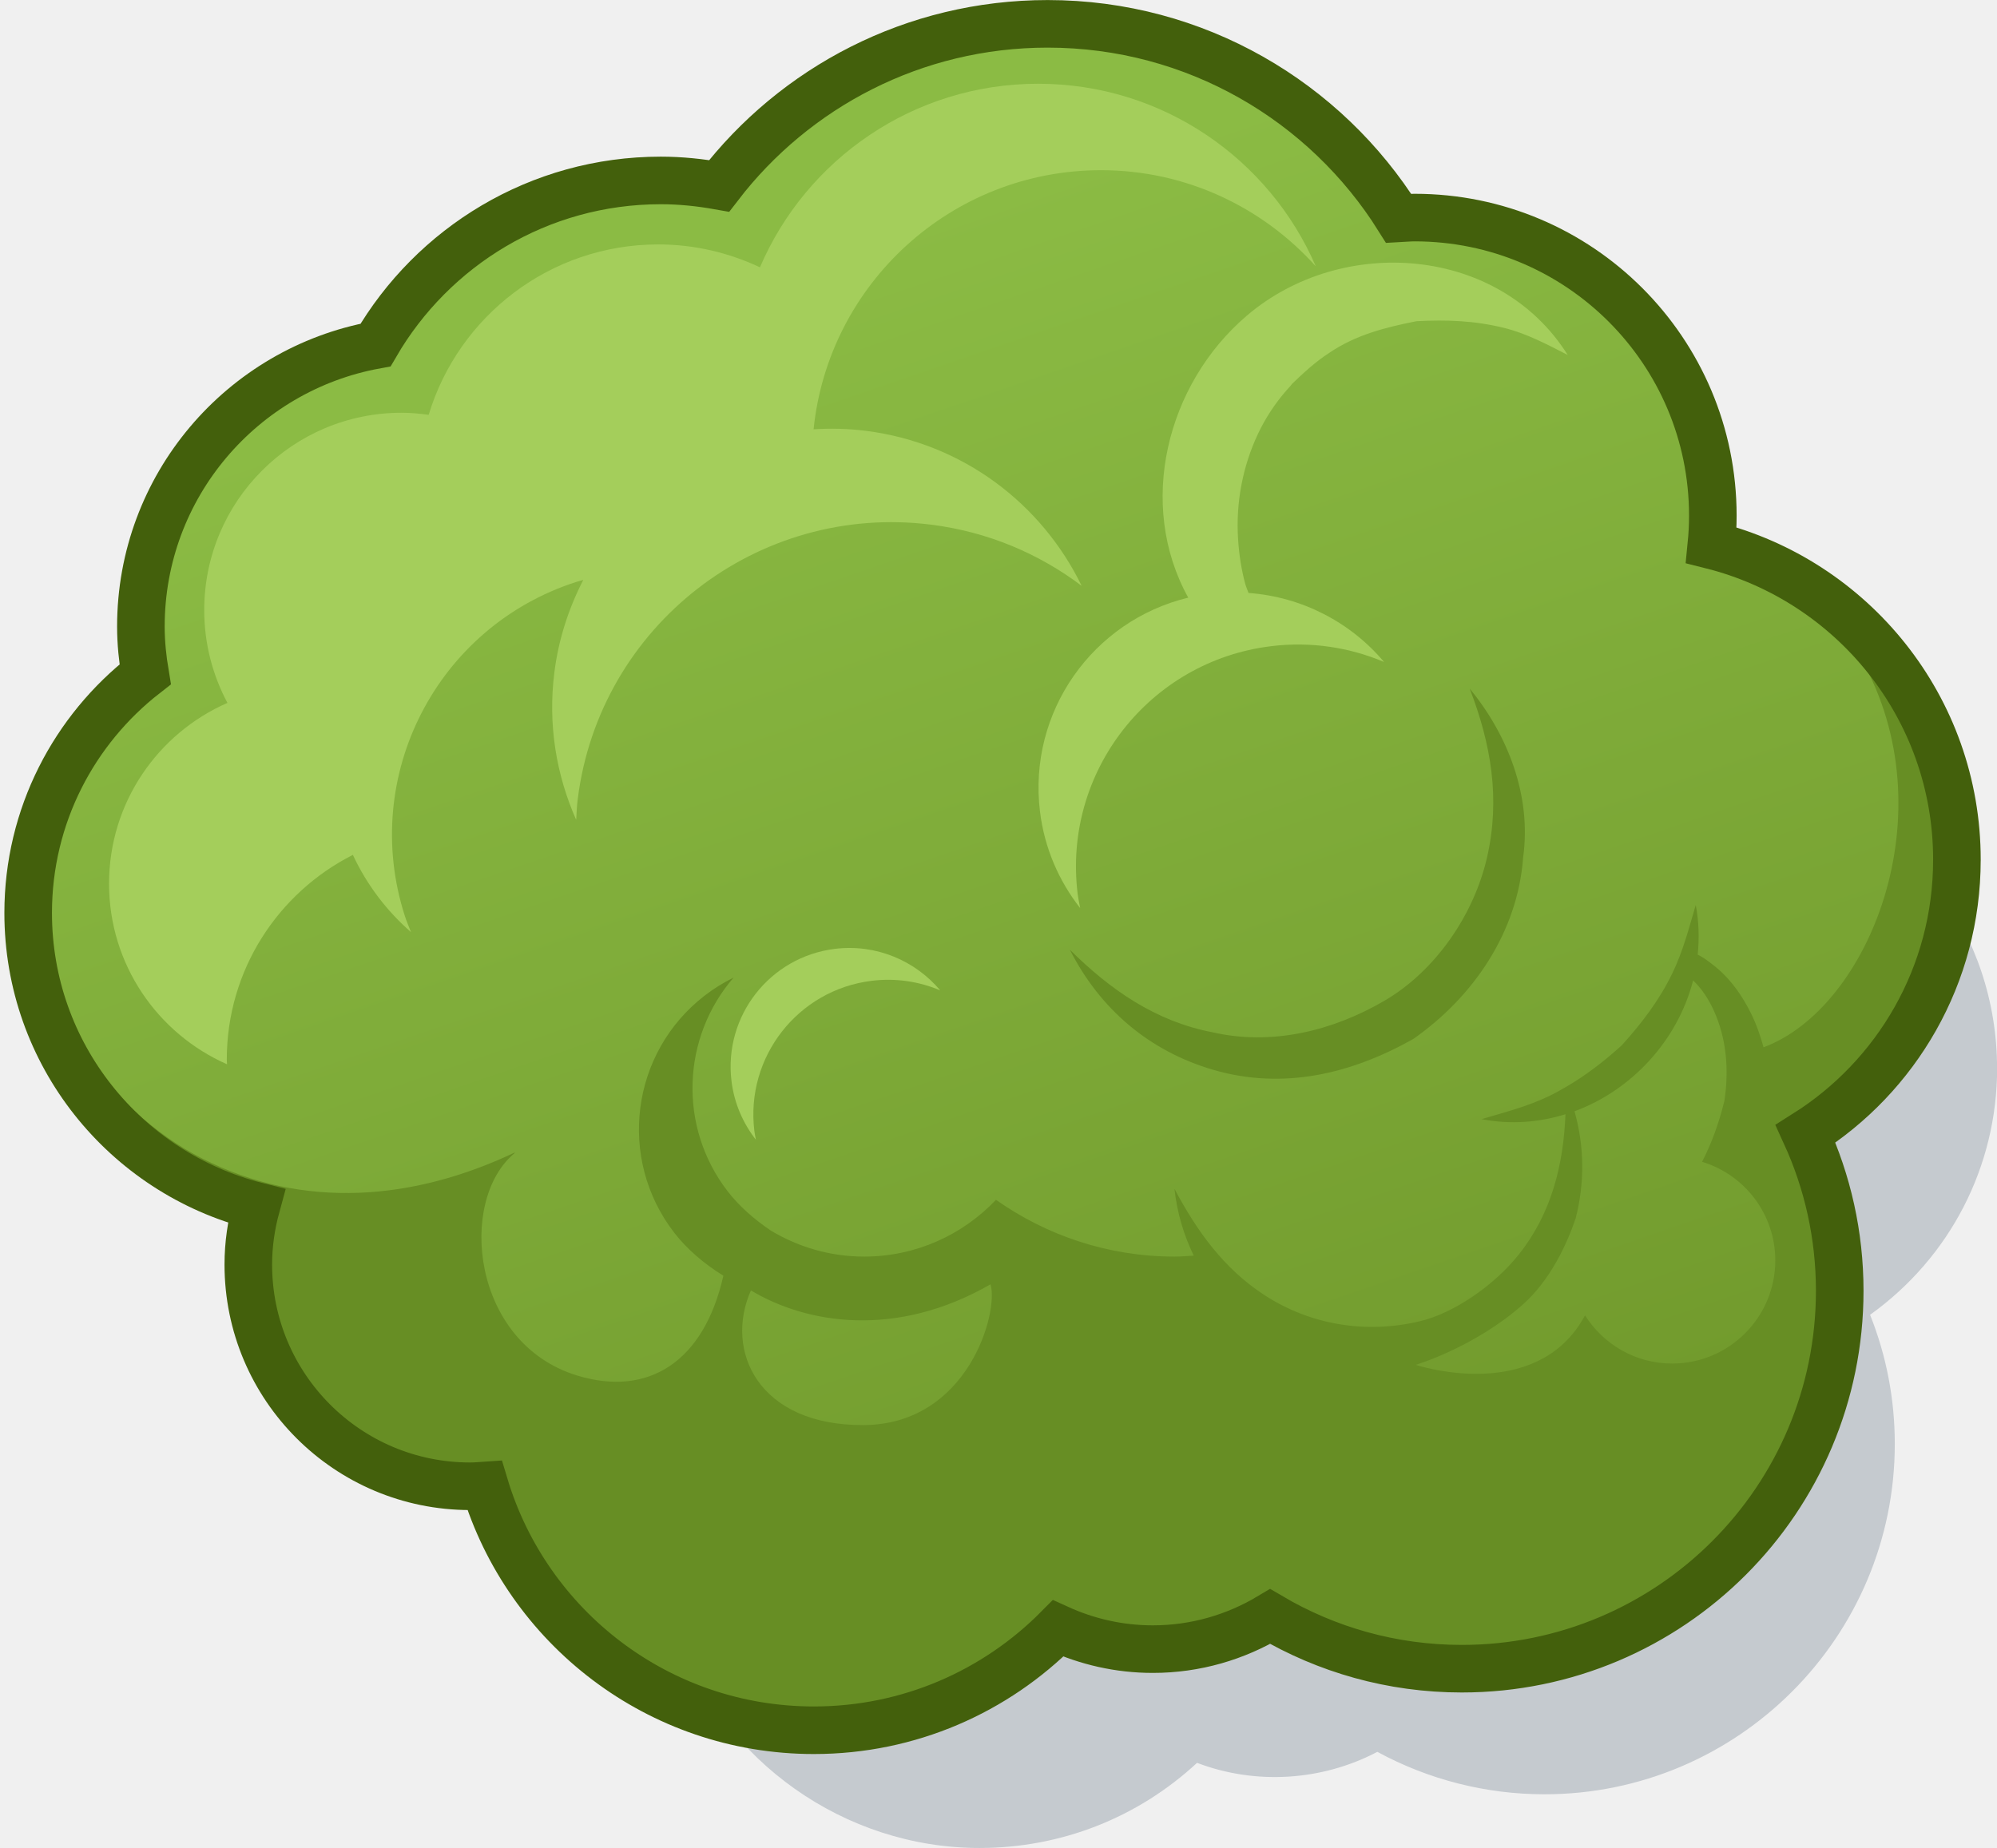
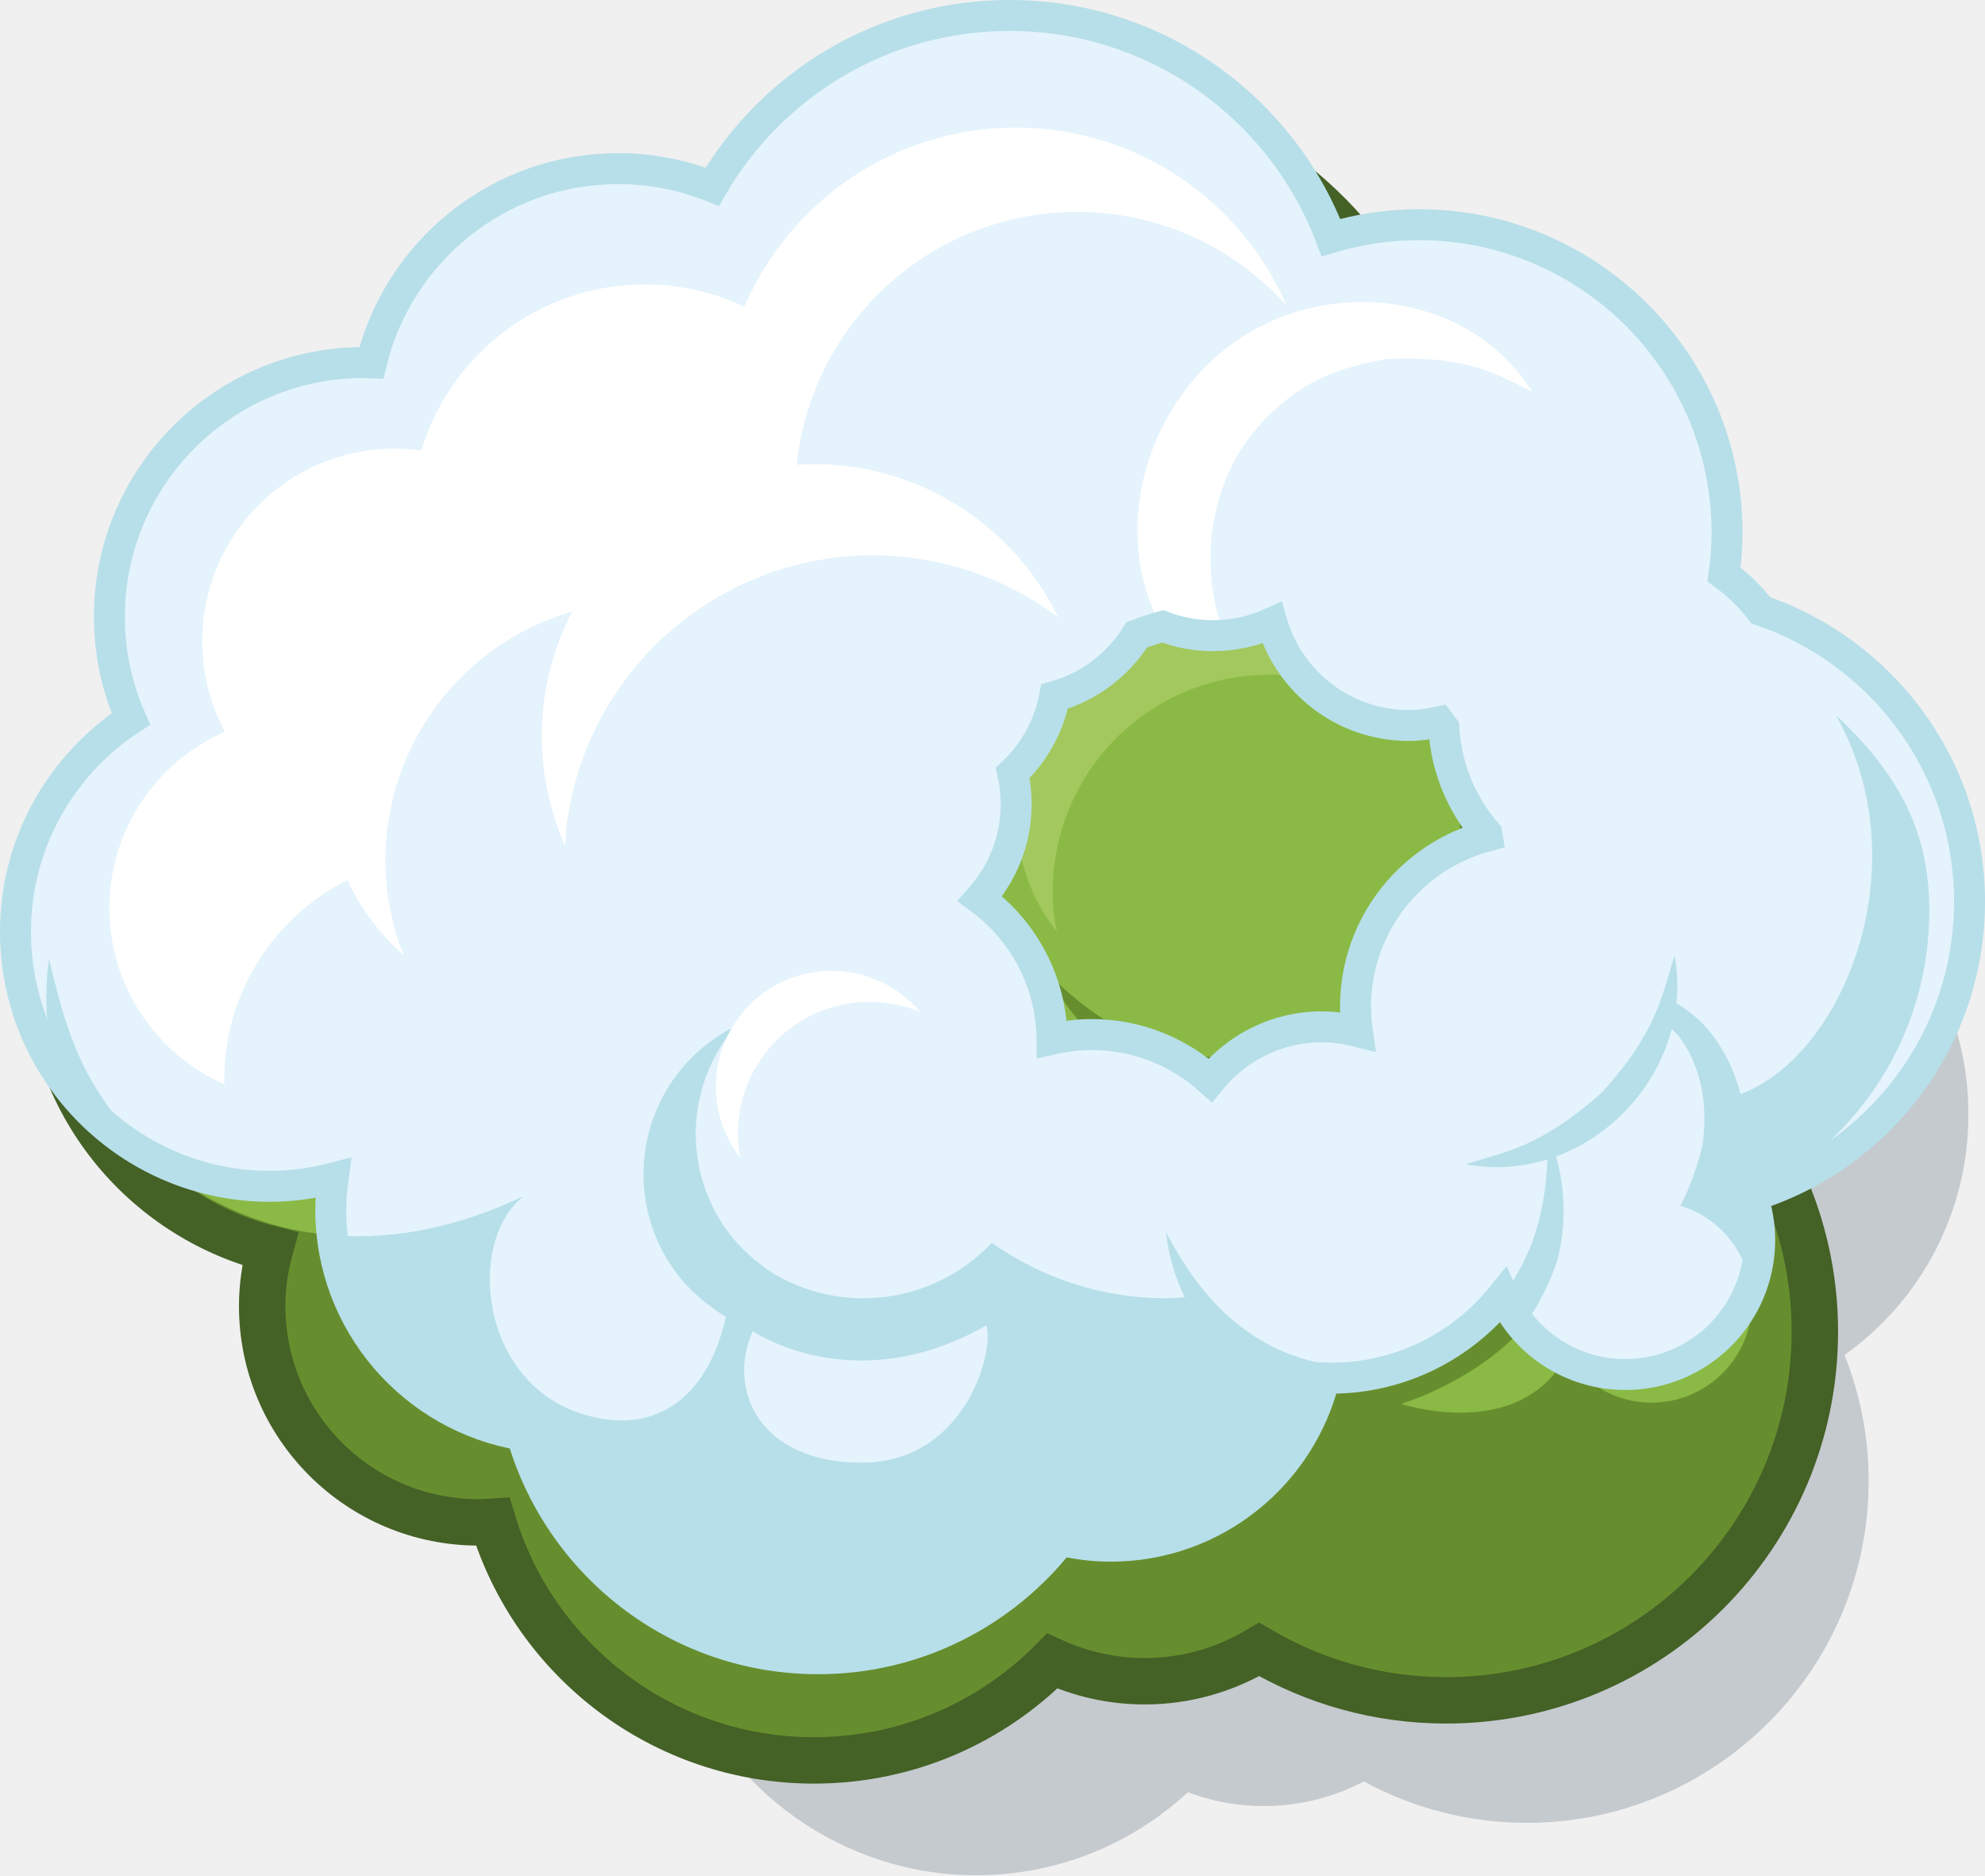
- <svg xmlns="http://www.w3.org/2000/svg" xml:space="preserve" version="1.1" viewBox="0 0 125.897 116.525" enable-background="new 0 0 125.897 116.525">
-   <path opacity=".2" d="m125.9 67.35c0-8.421-5.471-15.78-13.432-18.265 0.008-0.22 0.013-0.438 0.013-0.653 0-9.758-7.938-17.696-17.698-17.696-0.066 0-0.132 0.001-0.197 0.003-4.49-6.689-11.904-10.656-19.985-10.656-7.273 0-14.011 3.199-18.608 8.807-0.919-0.132-1.795-0.195-2.658-0.195-6.695 0-12.965 3.507-16.504 9.189-7.791 1.709-13.385 8.615-13.385 16.647 0 0.667 0.047 1.354 0.141 2.083-4.037 3.424-6.337 8.362-6.337 13.666 0 7.785 5.001 14.612 12.309 17.021-0.138 0.773-0.207 1.546-0.207 2.31 0 7.4 5.984 13.432 13.367 13.504 2.843 7.947 10.526 13.414 19.032 13.414 5.135 0 9.971-1.9 13.715-5.369 3.674 1.404 7.873 1.146 11.366-0.693 3.226 1.754 6.852 2.676 10.536 2.676 12.179 0 22.085-9.906 22.085-22.087 0-2.818-0.523-5.553-1.558-8.148 5.04-3.612 8.01-9.346 8.01-15.565z" fill="#183049" />
-   <linearGradient id="a" y2="97.031" gradientUnits="userSpaceOnUse" y1="16.745" x2="76.703" x1="49.209">
-     <stop stop-color="#8BBB44" offset="0" />
-     <stop stop-color="#729B2D" offset="1" />
-   </linearGradient>
-   <path d="m123.37 54.208c0-9.581-6.593-17.602-15.482-19.831 0.061-0.613 0.094-1.234 0.094-1.863 0-10.38-8.416-18.794-18.795-18.794-0.341 0-0.674 0.033-1.011 0.051-4.61-7.365-12.796-12.268-22.13-12.268-8.438 0-15.938 4.008-20.71 10.219-1.196-0.213-2.421-0.344-3.678-0.344-7.687 0-14.382 4.18-17.983 10.379-8.412 1.54-14.793 8.894-14.793 17.751 0 1.028 0.106 2.03 0.271 3.013-4.482 3.491-7.377 8.926-7.377 15.048 0 8.915 6.123 16.381 14.387 18.476-0.322 1.178-0.509 2.412-0.509 3.693 0 7.723 6.261 13.982 13.982 13.982 0.31 0 0.612-0.026 0.917-0.047 2.682 8.93 10.958 15.432 20.756 15.432 6.021 0 11.468-2.457 15.395-6.42 1.822 0.83 3.84 1.305 5.973 1.305 2.708 0 5.232-0.76 7.398-2.057 3.543 2.088 7.67 3.291 12.08 3.291 13.16 0 23.827-10.671 23.827-23.831 0-3.531-0.774-6.881-2.153-9.896 5.73-3.612 9.54-9.99 9.54-17.275z" fill="url(#a)" />
-   <path d="m16.026 75.946c-0.046 0.006-0.093 0.011-0.14 0.017 0.064 0.018 0.126 0.04 0.19 0.057-0.016-0.026-0.034-0.05-0.05-0.074z" fill="#678E24" />
-   <path d="m123.37 54.208c0-4.383-1.358-8.305-6.025-12.638 5.461 9.668 0.5 22-6.166 24.471-0.2-0.726-0.445-1.44-0.785-2.13-0.521-1.056-1.223-2.084-2.128-2.848-0.138-0.12-0.808-0.671-1.238-0.866 0.104-1.021 0.08-2.068-0.122-3.127-0.434 1.466-0.803 2.914-1.475 4.299-0.827 1.709-1.918 3.137-3.184 4.54-1.111 1.007-2.253 1.894-3.525 2.633-0.003-0.008-0.006-0.017-0.009-0.024v0.029c-0.344 0.2-0.691 0.394-1.058 0.57-1.367 0.659-2.805 1.024-4.252 1.453 1.83 0.354 3.626 0.206 5.29-0.31-0.129 3.193-0.88 6.257-2.949 8.853-1.552 1.945-4.097 3.703-6.256 4.206-3.358 0.8-6.878 0.236-9.786-1.662-2.564-1.676-4.244-4.028-5.658-6.688 0.158 1.494 0.584 2.908 1.213 4.207-0.4 0.025-0.799 0.061-1.206 0.061-4.196 0-8.074-1.332-11.261-3.58-2.09 2.201-5.036 3.58-8.311 3.58-2.156 0-4.164-0.607-5.887-1.643-1.068-0.722-2.008-1.553-2.717-2.473-3.148-4.084-2.876-9.725 0.373-13.477-0.631 0.311-1.24 0.687-1.818 1.132-4.661 3.595-5.525 10.286-1.93 14.948 0.809 1.049 1.883 1.961 3.104 2.72-1.22 5.417-4.72 7.667-9.22 6.292-6.665-2.036-7.542-11.041-3.944-14.02-0.016 0.01-0.03 0.016-0.046 0.025 0.028-0.028 0.06-0.053 0.089-0.082-6.361 3.027-13.334 3.66-19.761 0.379-3.001-1.532-5.646-3.998-7.46-6.823-1.85-2.727-2.645-5.76-3.391-8.914-1.066 7.49 2.771 14.919 9.517 18.418 1.634 0.849 3.358 1.427 5.11 1.76-0.545 0.486-0.851 1.186-0.851 2.257 0 7.723 6.261 13.982 13.982 13.982 0.31 0 0.612-0.026 0.917-0.047 2.682 8.93 10.958 15.432 20.756 15.432 6.021 0 11.468-2.457 15.395-6.42 1.822 0.83 3.84 1.305 5.973 1.305 2.708 0 5.232-0.76 7.398-2.057 3.543 2.088 7.67 3.291 12.08 3.291 13.16 0 23.827-10.671 23.827-23.831 0-3.531-0.774-6.881-2.153-9.896 5.74-3.612 9.55-9.99 9.55-17.275zm-68.943 35.655c-6.595 0.027-8.788-4.658-7.086-8.493 3.506 2.108 9.148 3.044 15.105-0.385 0.53 1.765-1.424 8.851-8.019 8.878zm50.993-3.881c-2.314 0-4.34-1.215-5.495-3.037-0.235 0.431-0.511 0.856-0.864 1.266-3.438 3.978-9.81 1.852-9.81 1.852s3.687-1.096 6.718-3.77c1.785-1.575 2.818-3.858 3.368-5.473 0.556-2.169 0.566-4.489-0.075-6.747 3.63-1.335 6.509-4.485 7.477-8.25 0.559 0.534 0.987 1.198 1.305 1.899 0.813 1.796 0.962 3.77 0.667 5.697-0.344 1.408-0.818 2.707-1.408 3.842 2.672 0.807 4.617 3.285 4.617 6.221 0 3.589-2.92 6.5-6.5 6.5z" fill="#678E24" />
-   <path stroke="#43600C" stroke-width="3" stroke-miterlimit="10" d="m123.37 54.208c0-9.581-6.593-17.602-15.482-19.831 0.061-0.613 0.094-1.234 0.094-1.863 0-10.38-8.416-18.794-18.795-18.794-0.341 0-0.674 0.033-1.011 0.051-4.61-7.365-12.796-12.268-22.13-12.268-8.438 0-15.938 4.008-20.71 10.219-1.196-0.213-2.421-0.344-3.678-0.344-7.687 0-14.382 4.18-17.983 10.379-8.412 1.54-14.793 8.894-14.793 17.751 0 1.028 0.106 2.03 0.271 3.013-4.482 3.491-7.377 8.926-7.377 15.048 0 8.915 6.123 16.381 14.387 18.476-0.322 1.178-0.509 2.412-0.509 3.693 0 7.723 6.261 13.982 13.982 13.982 0.31 0 0.612-0.026 0.917-0.047 2.682 8.93 10.958 15.432 20.756 15.432 6.021 0 11.468-2.457 15.395-6.42 1.822 0.83 3.84 1.305 5.973 1.305 2.708 0 5.232-0.76 7.398-2.057 3.543 2.088 7.67 3.291 12.08 3.291 13.16 0 23.827-10.671 23.827-23.831 0-3.531-0.774-6.881-2.153-9.896 5.73-3.612 9.54-9.99 9.54-17.275z" fill="none" />
-   <path d="m92.654 43.419c2.416 2.941 3.908 6.78 3.369 10.646-0.34 4.702-3.132 8.793-6.918 11.445-3.896 2.197-8.187 3.237-12.604 1.954-4.05-1.177-7.164-3.843-9.054-7.577 2.544 2.519 5.392 4.514 8.979 5.203 3.746 0.863 7.586-0.081 10.84-1.978 3.229-1.882 5.648-5.418 6.479-9.034 0.852-3.715 0.256-7.161-1.091-10.659z" fill="#678E24" />
-   <g fill="#A4CE5B">
-     <path d="m65.446 5.281c-7.87 0-14.624 4.771-17.536 11.575-1.949-0.916-4.117-1.443-6.414-1.443-6.828 0-12.594 4.529-14.471 10.745-0.559-0.077-1.125-0.131-1.705-0.131-6.873 0-12.445 5.572-12.445 12.445 0 2.115 0.531 4.105 1.463 5.85-4.391 1.922-7.463 6.301-7.463 11.4 0 5.091 3.061 9.461 7.439 11.389-0.002-0.102-0.016-0.2-0.016-0.302 0-5.642 3.236-10.519 7.948-12.902 0.888 1.905 2.149 3.546 3.663 4.869-0.135-0.342-0.277-0.682-0.393-1.039-2.823-8.801 2.022-18.222 10.822-21.045 0.144-0.046 0.289-0.081 0.434-0.124-0.916 1.78-1.56 3.736-1.824 5.837-0.416 3.287 0.125 6.469 1.376 9.292 0.026-0.438 0.043-0.875 0.099-1.32 1.379-10.932 11.357-18.671 22.287-17.292 3.574 0.45 6.796 1.832 9.479 3.854-2.508-5.161-7.484-8.999-13.604-9.772-1.113-0.141-2.213-0.163-3.294-0.097 0.94-9.178 8.693-16.338 18.119-16.338 5.384 0 10.207 2.35 13.542 6.062-2.927-6.771-9.661-11.513-17.506-11.513z" />
-     <path d="m47.557 71.311c-0.569-4.658 2.744-8.896 7.401-9.464 1.523-0.188 2.998 0.047 4.316 0.603-1.574-1.87-4.029-2.937-6.637-2.618-4.104 0.503-7.023 4.236-6.521 8.341 0.172 1.401 0.727 2.658 1.537 3.694-0.033-0.184-0.072-0.367-0.096-0.556z" />
-     <path d="m78.613 19.896c-5.085 4.332-6.953 11.916-3.703 17.79-6.012 1.449-10.115 7.2-9.346 13.487 0.281 2.31 1.196 4.382 2.533 6.089-0.057-0.302-0.121-0.603-0.16-0.915-0.938-7.679 4.523-14.662 12.2-15.601 2.511-0.308 4.941 0.078 7.116 0.994-2.104-2.499-5.168-4.103-8.541-4.35-0.051-0.158-0.146-0.342-0.207-0.568-0.249-0.911-0.392-1.881-0.453-2.821-0.147-2.285 0.281-4.578 1.258-6.65 0.467-0.988 1.081-1.926 1.803-2.747 0.035-0.04 0.523-0.57 0.255-0.316 0.774-0.743 1.54-1.464 2.445-2.046 1.676-1.136 3.538-1.6 5.487-1.988 1.913-0.096 3.641-0.041 5.51 0.419 1.43 0.352 2.724 1.046 4.023 1.71-4.326-6.887-14.226-7.596-20.22-2.487z" />
+ <svg xmlns="http://www.w3.org/2000/svg" xml:space="preserve" viewBox="0 0 160.326 151.48" version="1.1">
+   <defs>
+     <clipPath id="g">
+       <path d="m0 121.18h128.26v-121.18h-128.26v121.18z" />
+     </clipPath>
+     <clipPath id="f">
+       <path d="m18.542 96.442h108.65v-96.442h-108.65v96.442z" />
+     </clipPath>
+     <clipPath id="e">
+       <path d="m46.628 104.8c-1.196 0.214-2.422 0.344-3.678 0.344-7.686 0-14.382-4.179-17.983-10.379-8.413-1.534-14.793-8.887-14.793-17.744 0-1.029 0.107-2.031 0.271-3.013-4.483-3.492-7.378-8.926-7.378-15.048 0-8.915 6.124-16.381 14.389-18.476-0.324-1.177-0.51-2.412-0.51-3.692 0-7.723 6.26-13.983 13.982-13.983 0.309 0 0.613 0.026 0.918 0.047 2.682-8.926 10.958-15.429 20.755-15.429 6.021 0 11.468 2.457 15.395 6.421 1.822-0.831 3.839-1.306 5.971-1.306 2.709 0 5.234 0.76 7.399 2.057 3.544-2.087 7.67-3.29 12.08-3.29 13.158 0 23.827 10.667 23.827 23.826 0 3.531-0.776 6.881-2.155 9.895 5.73 3.628 9.547 10.006 9.547 17.29 0 9.581-6.592 17.602-15.482 19.832 0.06 0.612 0.093 1.233 0.093 1.862 0 10.38-8.414 18.794-18.793 18.794-0.342 0-0.674-0.032-1.01-0.05-4.616 7.366-12.801 12.268-22.135 12.268-8.438 0-15.939-4.008-20.71-10.22" />
+     </clipPath>
+     <linearGradient id="b" gradientUnits="userSpaceOnUse" gradientTransform="matrix(27.493 -80.284 -80.284 -27.493 50.501 99.78)">
+       <stop stop-color="#8aba45" offset="0" />
+       <stop stop-color="#729a2d" offset="1" />
+     </linearGradient>
+     <clipPath id="d">
+       <path d="m0 121.18h128.26v-121.18h-128.26v121.18z" />
+     </clipPath>
+     <clipPath id="c">
+       <path d="m46.023 109.12c-1.88 0.748-3.925 1.172-6.071 1.172-7.739 0-14.212-5.355-15.961-12.556-0.162 0.004-0.318 0.024-0.481 0.024-9.081 0-16.442-7.361-16.442-16.441 0-2.346 0.499-4.575 1.386-6.593-4.486-2.939-7.454-8-7.454-13.761 0-9.082 7.361-16.443 16.442-16.443 1.414 0 2.777 0.197 4.087 0.534-0.093-0.671-0.158-1.348-0.158-2.043 0-7.334 5.347-13.406 12.352-14.563 2.374-8.343 10.034-14.457 19.138-14.457 6.37 0 12.027 3.002 15.673 7.657 1.04-0.242 2.118-0.384 3.232-0.384 6.701 0 12.308 4.639 13.819 10.878 0.141-0.004 0.275-0.022 0.416-0.022 4.494 0 8.496 2.092 11.105 5.346 1.366-3.01 4.389-5.107 7.909-5.107 4.799 0 8.689 3.892 8.689 8.691 0 0.996-0.175 1.951-0.485 2.841 8.132 2.507 14.042 10.078 14.042 19.033 0 8.745-5.65 16.149-13.491 18.824-0.675 0.88-1.472 1.659-2.371 2.311 0.123 0.88 0.196 1.777 0.196 2.691 0 10.997-8.918 19.913-19.916 19.913-1.975 0-3.877-0.297-5.679-0.832-3.171 8.386-11.272 14.353-20.771 14.353-8.203 0-15.362-4.452-19.206-11.068m36.161-28.176c1.113-3.83 4.641-6.632 8.831-6.632 0.68 0 1.337 0.093 1.975 0.236 0.1-0.134 0.204-0.264 0.299-0.4 0.152-2.61 1.172-4.978 2.783-6.829 0.009-0.049 0.016-0.101 0.023-0.15-4.896-1.294-8.513-5.738-8.513-11.043 0-0.541 0.05-1.07 0.123-1.589-0.737 0.187-1.505 0.298-2.301 0.298-2.914 0-5.511-1.35-7.209-3.453-2.028 1.83-4.707 2.955-7.654 2.955-0.885 0-1.742-0.109-2.568-0.299-0.038 3.729-1.863 7.023-4.656 9.084 1.451 1.627 2.342 3.766 2.342 6.119 0 0.687-0.082 1.355-0.224 2 1.367 1.299 2.335 3.01 2.702 4.939 2.232 0.622 4.112 2.069 5.312 3.987 0.543 0.212 1.099 0.393 1.67 0.549 1.013-0.386 2.111-0.602 3.261-0.602 1.359 0 2.642 0.302 3.804 0.83" />
+     </clipPath>
+     <linearGradient id="a" gradientUnits="userSpaceOnUse" gradientTransform="matrix(126.26 0 0 -126.26 1 67.088)">
+       <stop stop-color="#e4f3fc" offset="0" />
+       <stop stop-color="#edf6fd" offset=".27" />
+       <stop stop-color="#e3f3fb" offset=".429" />
+       <stop stop-color="#edf6fd" offset="1" />
+     </linearGradient>
+     <clipPath id="h">
+       <path d="m0 121.18h128.26v-121.18h-128.26v121.18z" />
+     </clipPath>
+   </defs>
+   <g transform="matrix(1.25,0,0,-1.25,0,151.48)">
+     <g clip-path="url(#g)">
+       <g opacity=".2" clip-path="url(#f)">
+         <g transform="translate(127.19 49.175)">
+           <path fill="#193049" d="m0 0c0 8.421-5.471 15.78-13.432 18.265 0.008 0.219 0.014 0.438 0.014 0.653 0 9.758-7.939 17.696-17.697 17.696-0.067 0-0.131-0.001-0.197-0.003-4.491 6.689-11.905 10.657-19.985 10.657-7.273 0-14.012-3.2-18.608-8.807-0.919 0.132-1.796 0.195-2.659 0.195-6.696 0-12.965-3.507-16.504-9.189-7.791-1.709-13.384-8.615-13.384-16.648 0-0.667 0.046-1.354 0.14-2.083-4.038-3.424-6.336-8.362-6.336-13.666 0-7.785 5-14.612 12.308-17.021-0.139-0.774-0.207-1.546-0.207-2.31 0-7.4 5.984-13.428 13.367-13.5 2.842-7.947 10.526-13.414 19.033-13.414 5.133 0 9.969 1.901 13.713 5.369 3.674-1.404 7.873-1.147 11.368 0.693 3.224-1.754 6.851-2.676 10.535-2.676 12.177 0 22.084 9.906 22.084 22.084 0 2.818-0.524 5.553-1.557 8.148 5.033 3.604 8.006 9.338 8.006 15.557" />
+         </g>
+       </g>
+     </g>
+     <g clip-path="url(#e)">
+       <path fill="url(#b)" d="m46.628 104.8c-1.196 0.214-2.422 0.344-3.678 0.344-7.686 0-14.382-4.179-17.983-10.379-8.413-1.534-14.793-8.887-14.793-17.744 0-1.029 0.107-2.031 0.271-3.013-4.483-3.492-7.378-8.926-7.378-15.048 0-8.915 6.124-16.381 14.389-18.476-0.324-1.177-0.51-2.412-0.51-3.692 0-7.723 6.26-13.983 13.982-13.983 0.309 0 0.613 0.026 0.918 0.047 2.682-8.926 10.958-15.429 20.755-15.429 6.021 0 11.468 2.457 15.395 6.421 1.822-0.831 3.839-1.306 5.971-1.306 2.709 0 5.234 0.76 7.399 2.057 3.544-2.087 7.67-3.29 12.08-3.29 13.158 0 23.827 10.667 23.827 23.826 0 3.531-0.776 6.881-2.155 9.895 5.73 3.628 9.547 10.006 9.547 17.29 0 9.581-6.592 17.602-15.482 19.832 0.06 0.612 0.093 1.233 0.093 1.862 0 10.38-8.414 18.794-18.793 18.794-0.342 0-0.674-0.032-1.01-0.05-4.616 7.366-12.801 12.268-22.135 12.268-8.438 0-15.939-4.008-20.71-10.22" />
+     </g>
+     <g clip-path="url(#d)">
+       <g transform="translate(17.319 40.579)">
+         <path fill="#678e2e" d="m0 0c-0.047-0.006-0.094-0.011-0.14-0.017 0.064-0.017 0.126-0.04 0.191-0.056-0.018 0.025-0.035 0.049-0.051 0.073" />
+       </g>
+       <g transform="translate(106.71 30.543)">
+         <path fill="#678e2e" d="m0 0c-2.315 0-4.343 1.215-5.493 3.037-0.236-0.431-0.512-0.856-0.865-1.266-3.437-3.977-9.809-1.851-9.809-1.851s3.687 1.096 6.717 3.769c1.785 1.576 2.818 3.859 3.369 5.473 0.555 2.169 0.566 4.489-0.076 6.747 3.629 1.335 6.508 4.486 7.476 8.25 0.559-0.534 0.987-1.198 1.305-1.899 0.814-1.796 0.962-3.77 0.667-5.698-0.345-1.408-0.819-2.707-1.409-3.841 2.672-0.807 4.618-3.285 4.618-6.221 0-3.589-2.91-6.5-6.5-6.5m-50.987-3.881c-6.594-0.027-8.787 4.658-7.086 8.493 3.506-2.108 9.148-3.044 15.105 0.385 0.53-1.766-1.424-8.851-8.019-8.878m68.945 35.654c0 4.383-1.357 8.305-6.024 12.638 5.46-9.668 0.5-22-6.167-24.471-0.2 0.726-0.445 1.441-0.786 2.13-0.521 1.056-1.221 2.084-2.127 2.848-0.138 0.12-0.808 0.671-1.238 0.866 0.104 1.021 0.08 2.069-0.122 3.127-0.434-1.466-0.804-2.914-1.474-4.299-0.828-1.709-1.918-3.136-3.187-4.54-1.111-1.007-2.249-1.893-3.52-2.633-0.003 0.008-0.006 0.017-0.009 0.025v-0.029c-0.344-0.201-0.692-0.394-1.059-0.571-1.367-0.659-2.805-1.024-4.251-1.453 1.829-0.354 3.626-0.206 5.29 0.31-0.129-3.194-0.881-6.257-2.949-8.853-1.552-1.945-4.098-3.703-6.256-4.206-3.359-0.8-6.879-0.236-9.786 1.662-2.565 1.676-4.244 4.029-5.659 6.688 0.158-1.494 0.584-2.908 1.213-4.207-0.401-0.026-0.799-0.061-1.205-0.061-4.197 0-8.075 1.332-11.262 3.58-2.09-2.201-5.035-3.58-8.311-3.58-2.155 0-4.163 0.608-5.885 1.643-1.069 0.721-2.008 1.552-2.718 2.472-3.149 4.084-2.875 9.725 0.373 13.477-0.631-0.311-1.24-0.687-1.818-1.132-4.661-3.595-5.525-10.286-1.93-14.948 0.808-1.049 1.884-1.961 3.104-2.72-1.219-5.417-4.719-7.667-9.219-6.292-6.666 2.036-7.542 11.041-3.946 14.02-0.015-0.01-0.029-0.016-0.045-0.026 0.029 0.029 0.06 0.053 0.088 0.082-6.361-3.027-13.334-3.66-19.76-0.379-3.001 1.533-5.646 3.998-7.46 6.824-1.85 2.726-2.644 5.759-3.391 8.914-1.066-7.491 2.772-14.919 9.517-18.418 1.634-0.849 3.358-1.427 5.11-1.76-0.545-0.486-0.85-1.186-0.85-2.257 0-7.723 6.26-13.982 13.983-13.982 0.308 0 0.612 0.026 0.917 0.047 2.681-8.926 10.958-15.429 20.756-15.429 6.02 0 11.467 2.457 15.394 6.421 1.821-0.831 3.839-1.306 5.972-1.306 2.709 0 5.233 0.76 7.398 2.058 3.543-2.088 7.67-3.291 12.08-3.291 13.158 0 23.826 10.667 23.826 23.826 0 3.531-0.775 6.881-2.154 9.895 5.731 3.628 9.547 10.006 9.547 17.29" />
+       </g>
+       <g transform="translate(124.66 62.316)">
+         <path d="m0 0c0 9.581-6.592 17.602-15.482 19.831 0.06 0.613 0.093 1.234 0.093 1.863 0 10.38-8.414 18.794-18.793 18.794-0.341 0-0.673-0.033-1.01-0.05-4.617 7.365-12.801 12.267-22.135 12.267-8.439 0-15.939-4.008-20.71-10.219-1.196 0.213-2.422 0.344-3.678 0.344-7.686 0-14.383-4.18-17.983-10.379-8.413-1.54-14.793-8.893-14.793-17.751 0-1.028 0.106-2.03 0.27-3.012-4.482-3.492-7.377-8.926-7.377-15.048 0-8.915 6.123-16.381 14.388-18.476-0.323-1.178-0.509-2.412-0.509-3.693 0-7.723 6.26-13.983 13.983-13.983 0.308 0 0.612 0.027 0.917 0.047 2.681-8.926 10.958-15.429 20.756-15.429 6.02 0 11.467 2.457 15.394 6.421 1.821-0.831 3.839-1.305 5.972-1.305 2.709 0 5.233 0.759 7.398 2.057 3.543-2.088 7.67-3.291 12.08-3.291 13.158 0 23.826 10.667 23.826 23.826 0 3.532-0.775 6.881-2.154 9.896 5.732 3.628 9.548 10.006 9.548 17.29z" stroke="#446126" stroke-miterlimit="10" stroke-width="3" fill="none" />
+       </g>
+       <g transform="translate(92.847 74.806)">
+         <path fill="#678e2e" d="m0 0c2.416-2.941 3.908-6.78 3.369-10.646-0.34-4.702-3.131-8.794-6.918-11.446-3.896-2.198-8.185-3.237-12.603-1.953-4.049 1.175-7.164 3.841-9.053 7.576 2.543-2.518 5.391-4.514 8.978-5.203 3.747-0.864 7.586 0.082 10.84 1.978 3.229 1.881 5.649 5.418 6.479 9.034 0.851 3.717 0.256 7.162-1.092 10.66" />
+       </g>
+       <g transform="translate(78.806 98.33)">
+         <path fill="#a3c85d" d="m0 0c-5.084-4.332-6.953-11.916-3.703-17.79-6.012-1.449-10.116-7.2-9.346-13.487 0.281-2.31 1.197-4.382 2.533-6.089-0.056 0.302-0.121 0.602-0.16 0.915-0.937 7.679 4.524 14.662 12.201 15.6 2.51 0.308 4.942-0.078 7.116-0.994-2.104 2.499-5.168 4.103-8.541 4.35-0.051 0.158-0.145 0.342-0.207 0.568-0.248 0.911-0.391 1.881-0.454 2.822-0.146 2.285 0.282 4.578 1.258 6.65 0.467 0.988 1.082 1.926 1.803 2.747 0.035 0.04 0.523 0.57 0.256 0.316 0.773 0.744 1.539 1.464 2.445 2.046 1.676 1.136 3.537 1.6 5.487 1.989 1.914 0.095 3.64 0.041 5.509-0.419 1.43-0.352 2.725-1.046 4.024-1.71-4.326 6.886-14.227 7.595-20.221 2.486" />
+       </g>
+     </g>
+     <g clip-path="url(#c)">
+       <path fill="url(#a)" d="m46.023 109.12c-1.88 0.748-3.925 1.172-6.071 1.172-7.739 0-14.212-5.355-15.961-12.556-0.162 0.004-0.318 0.024-0.481 0.024-9.081 0-16.442-7.361-16.442-16.441 0-2.346 0.499-4.575 1.386-6.593-4.486-2.939-7.454-8-7.454-13.761 0-9.082 7.361-16.443 16.442-16.443 1.414 0 2.777 0.197 4.087 0.534-0.093-0.671-0.158-1.348-0.158-2.043 0-7.334 5.347-13.406 12.352-14.563 2.374-8.343 10.034-14.457 19.138-14.457 6.37 0 12.027 3.002 15.673 7.657 1.04-0.242 2.118-0.384 3.232-0.384 6.701 0 12.308 4.639 13.819 10.878 0.141-0.004 0.275-0.022 0.416-0.022 4.494 0 8.496 2.092 11.105 5.346 1.366-3.01 4.389-5.107 7.909-5.107 4.799 0 8.689 3.892 8.689 8.691 0 0.996-0.175 1.951-0.485 2.841 8.132 2.507 14.042 10.078 14.042 19.033 0 8.745-5.65 16.149-13.491 18.824-0.675 0.88-1.472 1.659-2.371 2.311 0.123 0.88 0.196 1.777 0.196 2.691 0 10.997-8.918 19.913-19.916 19.913-1.975 0-3.877-0.297-5.679-0.832-3.171 8.386-11.272 14.353-20.771 14.353-8.203 0-15.362-4.452-19.206-11.068m36.161-28.176c1.113-3.83 4.641-6.632 8.831-6.632 0.68 0 1.337 0.093 1.975 0.236 0.1-0.134 0.204-0.264 0.299-0.4 0.152-2.61 1.172-4.978 2.783-6.829 0.009-0.049 0.016-0.101 0.023-0.15-4.896-1.294-8.513-5.738-8.513-11.043 0-0.541 0.05-1.07 0.123-1.589-0.737 0.187-1.505 0.298-2.301 0.298-2.914 0-5.511-1.35-7.209-3.453-2.028 1.83-4.707 2.955-7.654 2.955-0.885 0-1.742-0.109-2.568-0.299-0.038 3.729-1.863 7.023-4.656 9.084 1.451 1.627 2.342 3.766 2.342 6.119 0 0.687-0.082 1.355-0.224 2 1.367 1.299 2.335 3.01 2.702 4.939 2.232 0.622 4.112 2.069 5.312 3.987 0.543 0.212 1.099 0.393 1.67 0.549 1.013-0.386 2.111-0.602 3.261-0.602 1.359 0 2.642 0.302 3.804 0.83" />
+     </g>
+     <g clip-path="url(#h)">
+       <g transform="translate(124.66 62.316)">
+         <path fill="#b7dfe9" d="m0 0c0 4.383-1.357 8.305-6.024 12.638 5.46-9.668 0.5-22-6.167-24.471-0.2 0.726-0.445 1.44-0.786 2.13-0.521 1.056-1.221 2.084-2.127 2.848-0.138 0.12-0.808 0.67-1.238 0.866 0.104 1.02 0.08 2.068-0.122 3.127-0.434-1.466-0.804-2.914-1.474-4.299-0.828-1.709-1.918-3.137-3.187-4.54-1.111-1.007-2.249-1.894-3.521-2.633-0.002 0.008-0.005 0.017-0.008 0.024v-0.029c-0.344-0.2-0.692-0.393-1.059-0.57-1.367-0.659-2.805-1.025-4.251-1.453 1.829-0.355 3.626-0.206 5.29 0.309-0.129-3.193-0.881-6.257-2.949-8.852-0.177-0.222-0.369-0.44-0.57-0.655 0.214 0.235 0.435 0.461 0.634 0.709 0.334-0.735 0.77-1.414 1.284-2.022 1.107 1.401 1.814 3.026 2.236 4.262 0.555 2.169 0.566 4.489-0.076 6.747 3.629 1.335 6.508 4.485 7.476 8.25 0.559-0.534 0.987-1.199 1.305-1.9 0.813-1.796 0.962-3.769 0.667-5.697-0.345-1.408-0.819-2.707-1.409-3.842 2.386-0.719 4.181-2.776 4.542-5.298 0.364 0.96 0.573 1.997 0.573 3.084 0 0.996-0.176 1.952-0.485 2.842 0.704 0.217 1.383 0.486 2.051 0.776-0.051 0.119-0.098 0.241-0.152 0.359 5.731 3.628 9.547 10.006 9.547 17.29" />
+       </g>
+       <g transform="translate(101.06 33.329)">
+         <path fill="#b7dfe9" d="m0 0c0.167-0.086 0.335-0.167 0.508-0.242-0.123 0.16-0.247 0.321-0.356 0.493-0.046-0.085-0.102-0.167-0.152-0.251" />
+       </g>
+       <g transform="translate(6.5596 50.308)">
+         <path fill="#b7dfe9" d="m0 0c-1.85 2.727-2.644 5.76-3.391 8.914-0.346-2.434-0.167-4.857 0.453-7.145 1.555-2.413 3.718-4.388 6.279-5.714-1.285 1.174-2.421 2.512-3.341 3.945" />
+       </g>
+       <g transform="translate(55.72 26.662)">
+         <path fill="#b7dfe9" d="m0 0c-6.594-0.027-8.787 4.658-7.086 8.493 3.506-2.108 9.149-3.044 15.106 0.385 0.529-1.766-1.424-8.852-8.02-8.878m29.866 5.479c0.14-0.003 0.275-0.021 0.415-0.021 4.115 0 7.805 1.766 10.403 4.561-1.556-1.642-3.734-3.038-5.618-3.476-3.359-0.8-6.879-0.236-9.786 1.662-2.565 1.676-4.244 4.028-5.659 6.688 0.158-1.495 0.584-2.909 1.213-4.207-0.4-0.026-0.799-0.061-1.205-0.061-4.196 0-8.074 1.332-11.262 3.58-2.09-2.201-5.035-3.58-8.31-3.58-2.156 0-4.163 0.607-5.886 1.643-1.068 0.721-2.008 1.552-2.718 2.472-3.148 4.084-2.875 9.725 0.373 13.477-0.631-0.311-1.24-0.687-1.818-1.132-4.66-3.595-5.525-10.286-1.93-14.948 0.809-1.049 1.884-1.961 3.105-2.72-1.22-5.417-4.72-7.667-9.22-6.292-6.666 2.036-7.542 11.041-3.945 14.02-0.016-0.01-0.03-0.016-0.045-0.026 0.028 0.028 0.059 0.053 0.088 0.082-3.959-1.884-8.155-2.839-12.308-2.502 0.733-6.577 5.779-11.844 12.25-12.913 2.374-8.343 10.035-14.457 19.138-14.457 6.37 0 12.027 3.002 15.673 7.656 1.04-0.242 2.118-0.382 3.232-0.382 6.702 0 12.308 4.638 13.82 10.876" />
+       </g>
+       <g transform="translate(65.639 112.94)">
+         <path fill="#fff" d="m0 0c-7.871 0-14.624-4.771-17.537-11.575-1.949 0.916-4.117 1.443-6.413 1.443-6.829 0-12.595-4.529-14.472-10.745-0.558 0.077-1.125 0.131-1.705 0.131-6.873 0-12.444-5.572-12.444-12.445 0-2.116 0.531-4.106 1.462-5.85-4.391-1.922-7.462-6.301-7.462-11.4 0-5.091 3.06-9.462 7.438-11.39-0.002 0.102-0.014 0.202-0.014 0.303 0 5.641 3.236 10.518 7.948 12.902 0.887-1.905 2.148-3.546 3.663-4.869-0.135 0.342-0.278 0.682-0.393 1.039-2.823 8.801 2.023 18.222 10.822 21.045 0.144 0.046 0.289 0.081 0.433 0.124-0.916-1.78-1.558-3.736-1.824-5.837-0.416-3.287 0.125-6.469 1.377-9.292 0.025 0.437 0.043 0.875 0.098 1.32 1.379 10.932 11.358 18.671 22.287 17.292 3.574-0.45 6.797-1.832 9.479-3.854-2.508 5.161-7.485 8.999-13.604 9.772-1.114 0.141-2.213 0.163-3.294 0.097 0.94 9.178 8.693 16.338 18.118 16.338 5.385 0 10.207-2.35 13.543-6.063-2.927 6.772-9.662 11.514-17.506 11.514" />
+       </g>
+       <g transform="translate(78.806 98.33)">
+         <path fill="#fff" d="m0 0c-5.045-4.299-6.918-11.798-3.77-17.653 0.03 0.008 0.058 0.021 0.088 0.029 1.014-0.386 2.112-0.602 3.261-0.602 0.901 0 1.767 0.144 2.589 0.388-0.674 0.167-1.362 0.291-2.068 0.343-0.051 0.158-0.145 0.342-0.207 0.568-0.248 0.911-0.391 1.881-0.454 2.822-0.146 2.285 0.282 4.578 1.258 6.65 0.467 0.988 1.082 1.926 1.803 2.747 0.035 0.04 0.523 0.57 0.256 0.316 0.773 0.744 1.539 1.464 2.445 2.046 1.676 1.136 3.537 1.6 5.487 1.989 1.914 0.095 3.64 0.041 5.509-0.419 1.43-0.352 2.725-1.046 4.024-1.71-4.326 6.886-14.227 7.595-20.221 2.486" />
+       </g>
+       <g transform="translate(47.75 46.915)">
+         <path fill="#fff" d="m0 0c-0.57 4.658 2.744 8.895 7.4 9.463 1.524 0.187 2.998-0.047 4.318-0.602-1.575 1.869-4.03 2.936-6.638 2.618-4.103-0.502-7.023-4.237-6.521-8.34 0.171-1.403 0.726-2.659 1.537-3.696-0.034 0.184-0.073 0.368-0.096 0.557" />
+       </g>
+       <g transform="translate(75.124 80.706)">
+         <path d="m0 0c1.014-0.386 2.111-0.602 3.261-0.602 1.358 0 2.642 0.302 3.803 0.831 1.114-3.831 4.642-6.632 8.832-6.632 0.68 0 1.337 0.092 1.975 0.235 0.1-0.134 0.203-0.264 0.299-0.399 0.152-2.61 1.172-4.979 2.783-6.829 0.009-0.05 0.016-0.101 0.024-0.151-4.897-1.294-8.514-5.738-8.514-11.042 0-0.541 0.051-1.071 0.123-1.59-0.736 0.187-1.505 0.299-2.301 0.299-2.914 0-5.512-1.35-7.209-3.453-2.027 1.83-4.707 2.955-7.654 2.955-0.885 0-1.742-0.11-2.568-0.299-0.038 3.728-1.863 7.022-4.656 9.083 1.451 1.627 2.342 3.767 2.342 6.119 0 0.688-0.082 1.356-0.225 2 1.368 1.299 2.336 3.01 2.703 4.939 2.232 0.623 4.112 2.069 5.312 3.987 0.543 0.212 1.1 0.394 1.67 0.549zm52.137-17.782c0 8.745-5.651 16.149-13.491 18.824-0.675 0.881-1.472 1.659-2.371 2.312 0.122 0.879 0.196 1.776 0.196 2.691 0 10.997-8.917 19.913-19.915 19.913-1.976 0-3.878-0.298-5.68-0.833-3.171 8.387-11.272 14.354-20.771 14.354-8.203 0-15.362-4.453-19.206-11.069-1.88 0.748-3.924 1.172-6.071 1.172-7.74 0-14.212-5.354-15.961-12.556-0.161 0.005-0.319 0.025-0.481 0.025-9.081 0-16.442-7.362-16.442-16.442 0-2.346 0.499-4.574 1.386-6.593-4.486-2.937-7.454-7.997-7.454-13.758 0-9.082 7.361-16.443 16.442-16.443 1.413 0 2.778 0.197 4.087 0.533-0.093-0.67-0.158-1.348-0.158-2.043 0-7.334 5.347-13.405 12.352-14.562 2.374-8.343 10.034-14.457 19.137-14.457 6.37 0 12.028 3.002 15.674 7.656 1.039-0.242 2.117-0.383 3.232-0.383 6.702 0 12.307 4.639 13.82 10.877 0.14-0.004 0.274-0.021 0.415-0.021 4.494 0 8.496 2.091 11.105 5.345 1.366-3.01 4.389-5.107 7.909-5.107 4.798 0 8.689 3.892 8.689 8.691 0 0.996-0.176 1.951-0.485 2.842 8.132 2.506 14.042 10.078 14.042 19.032z" stroke="#b7dfe9" stroke-miterlimit="10" stroke-width="2" fill="none" />
+       </g>
+     </g>
  </g>
</svg>
